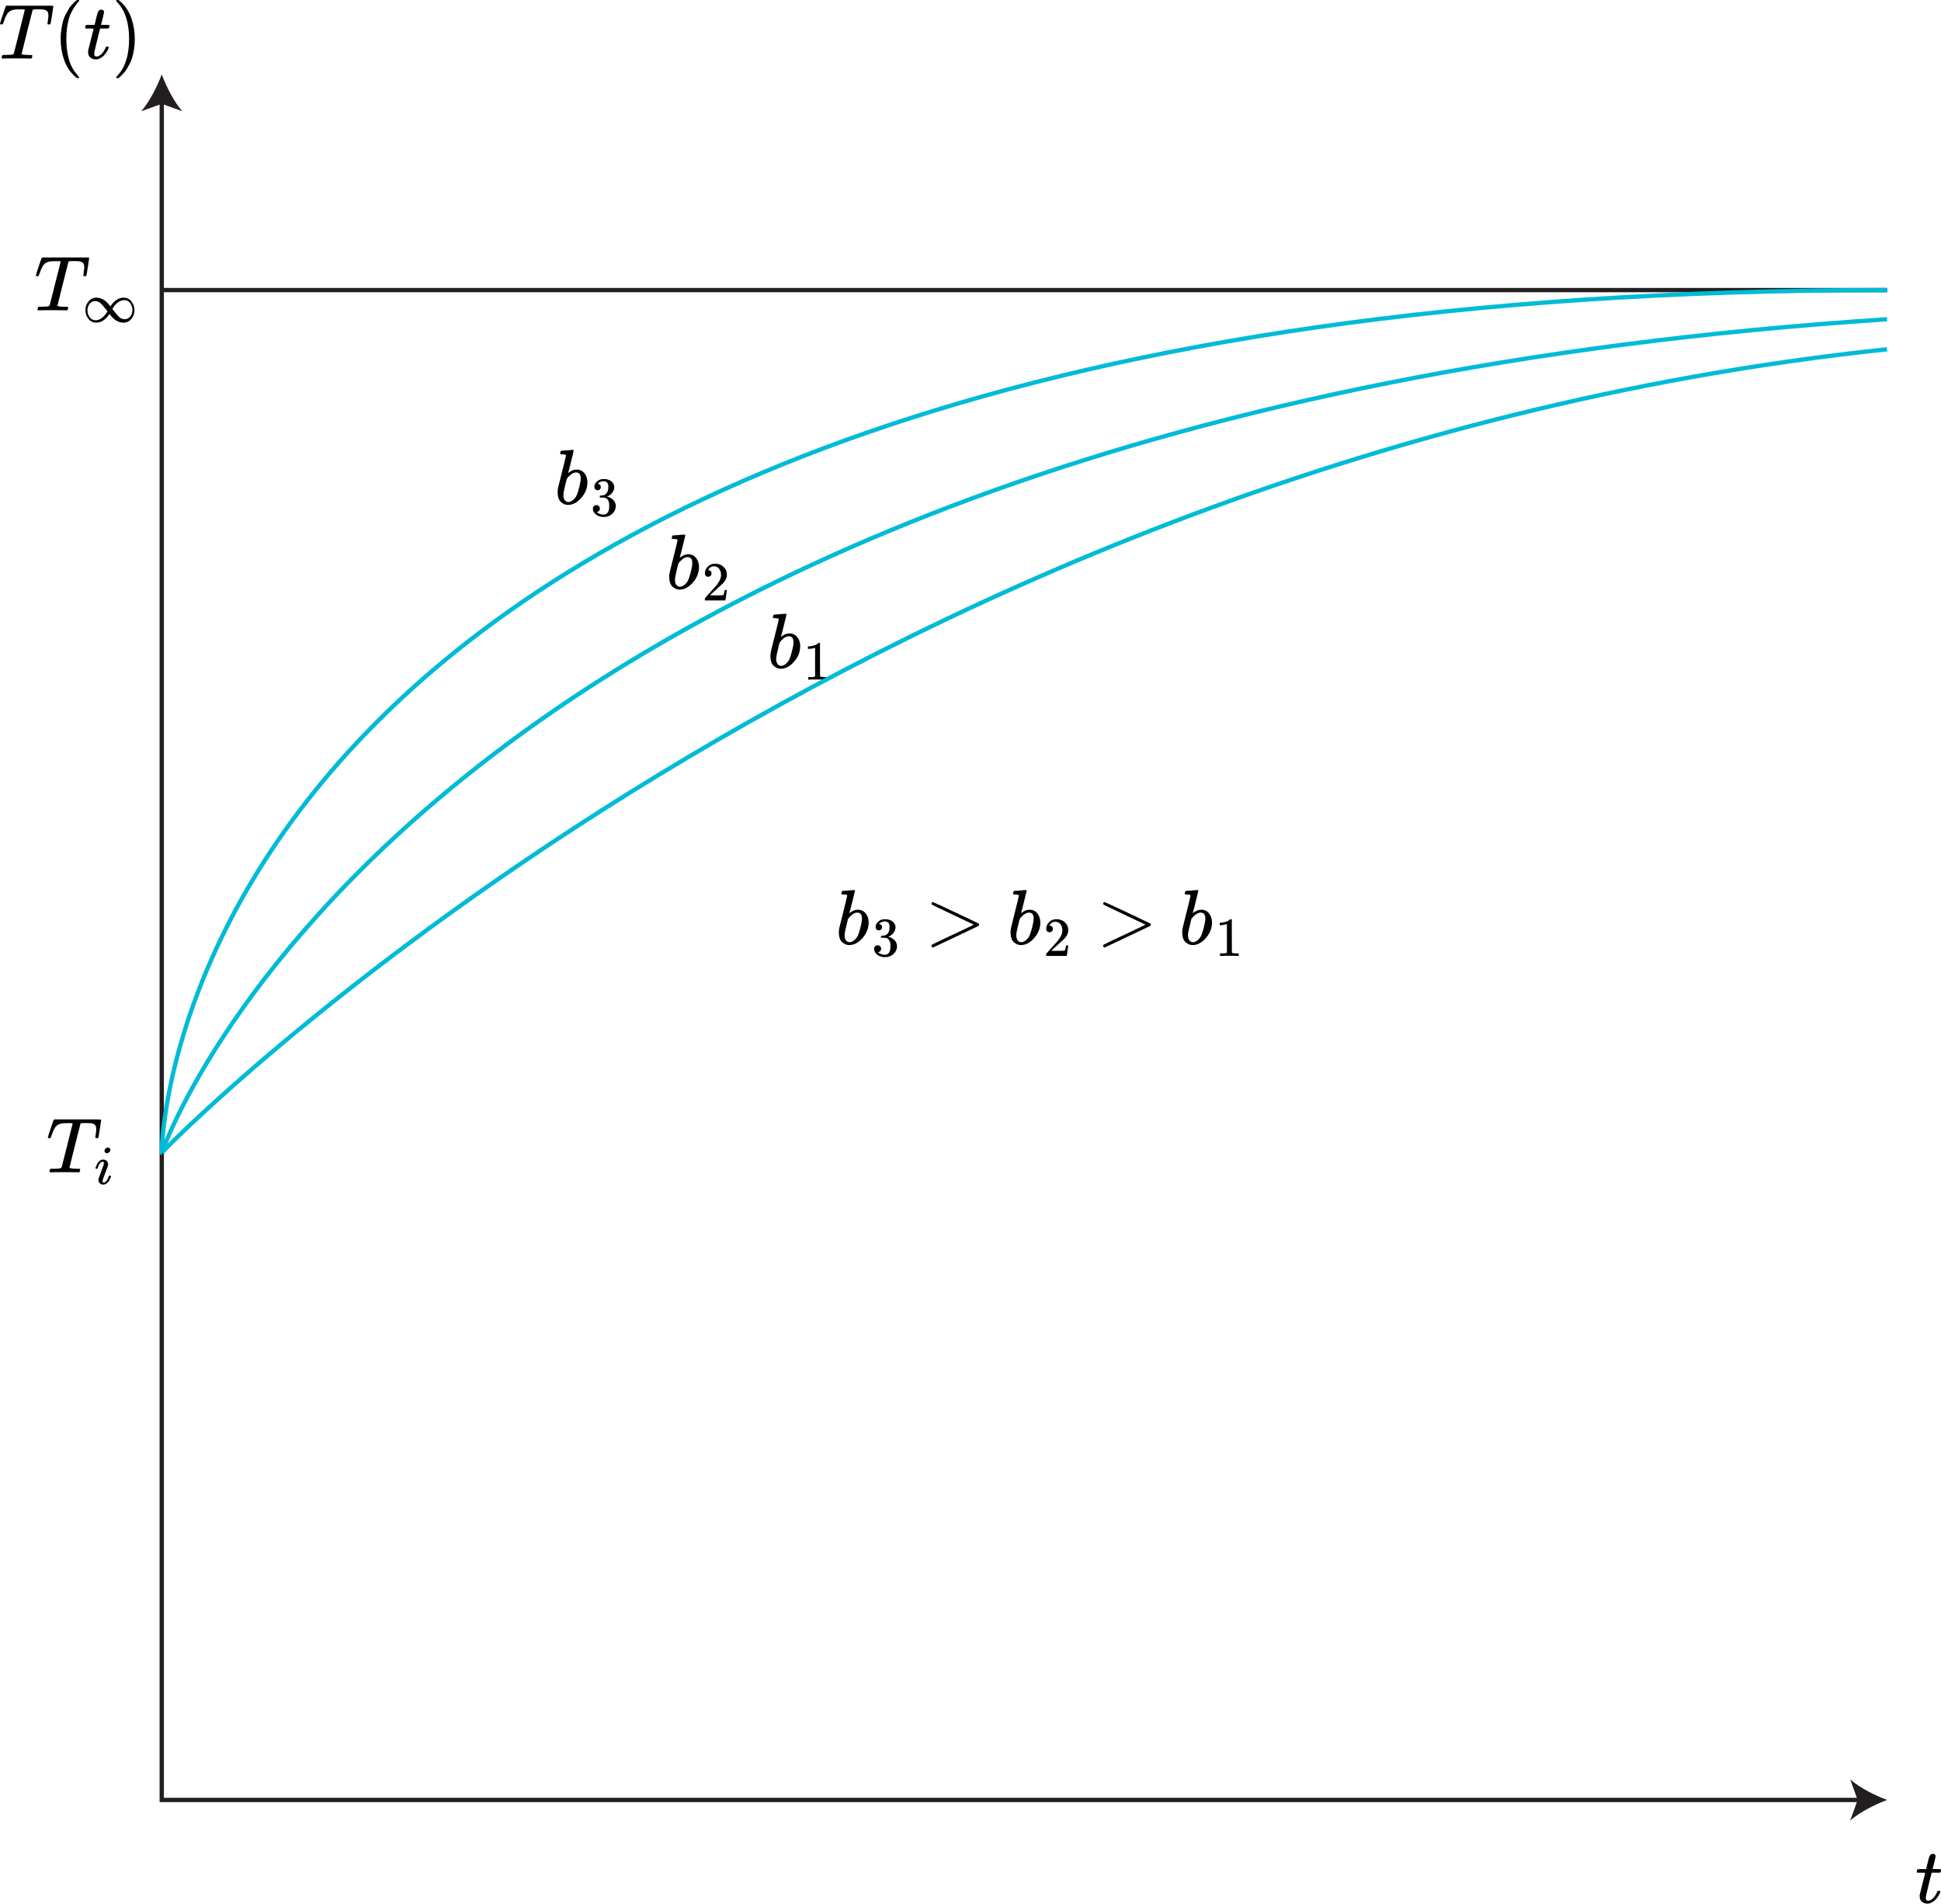
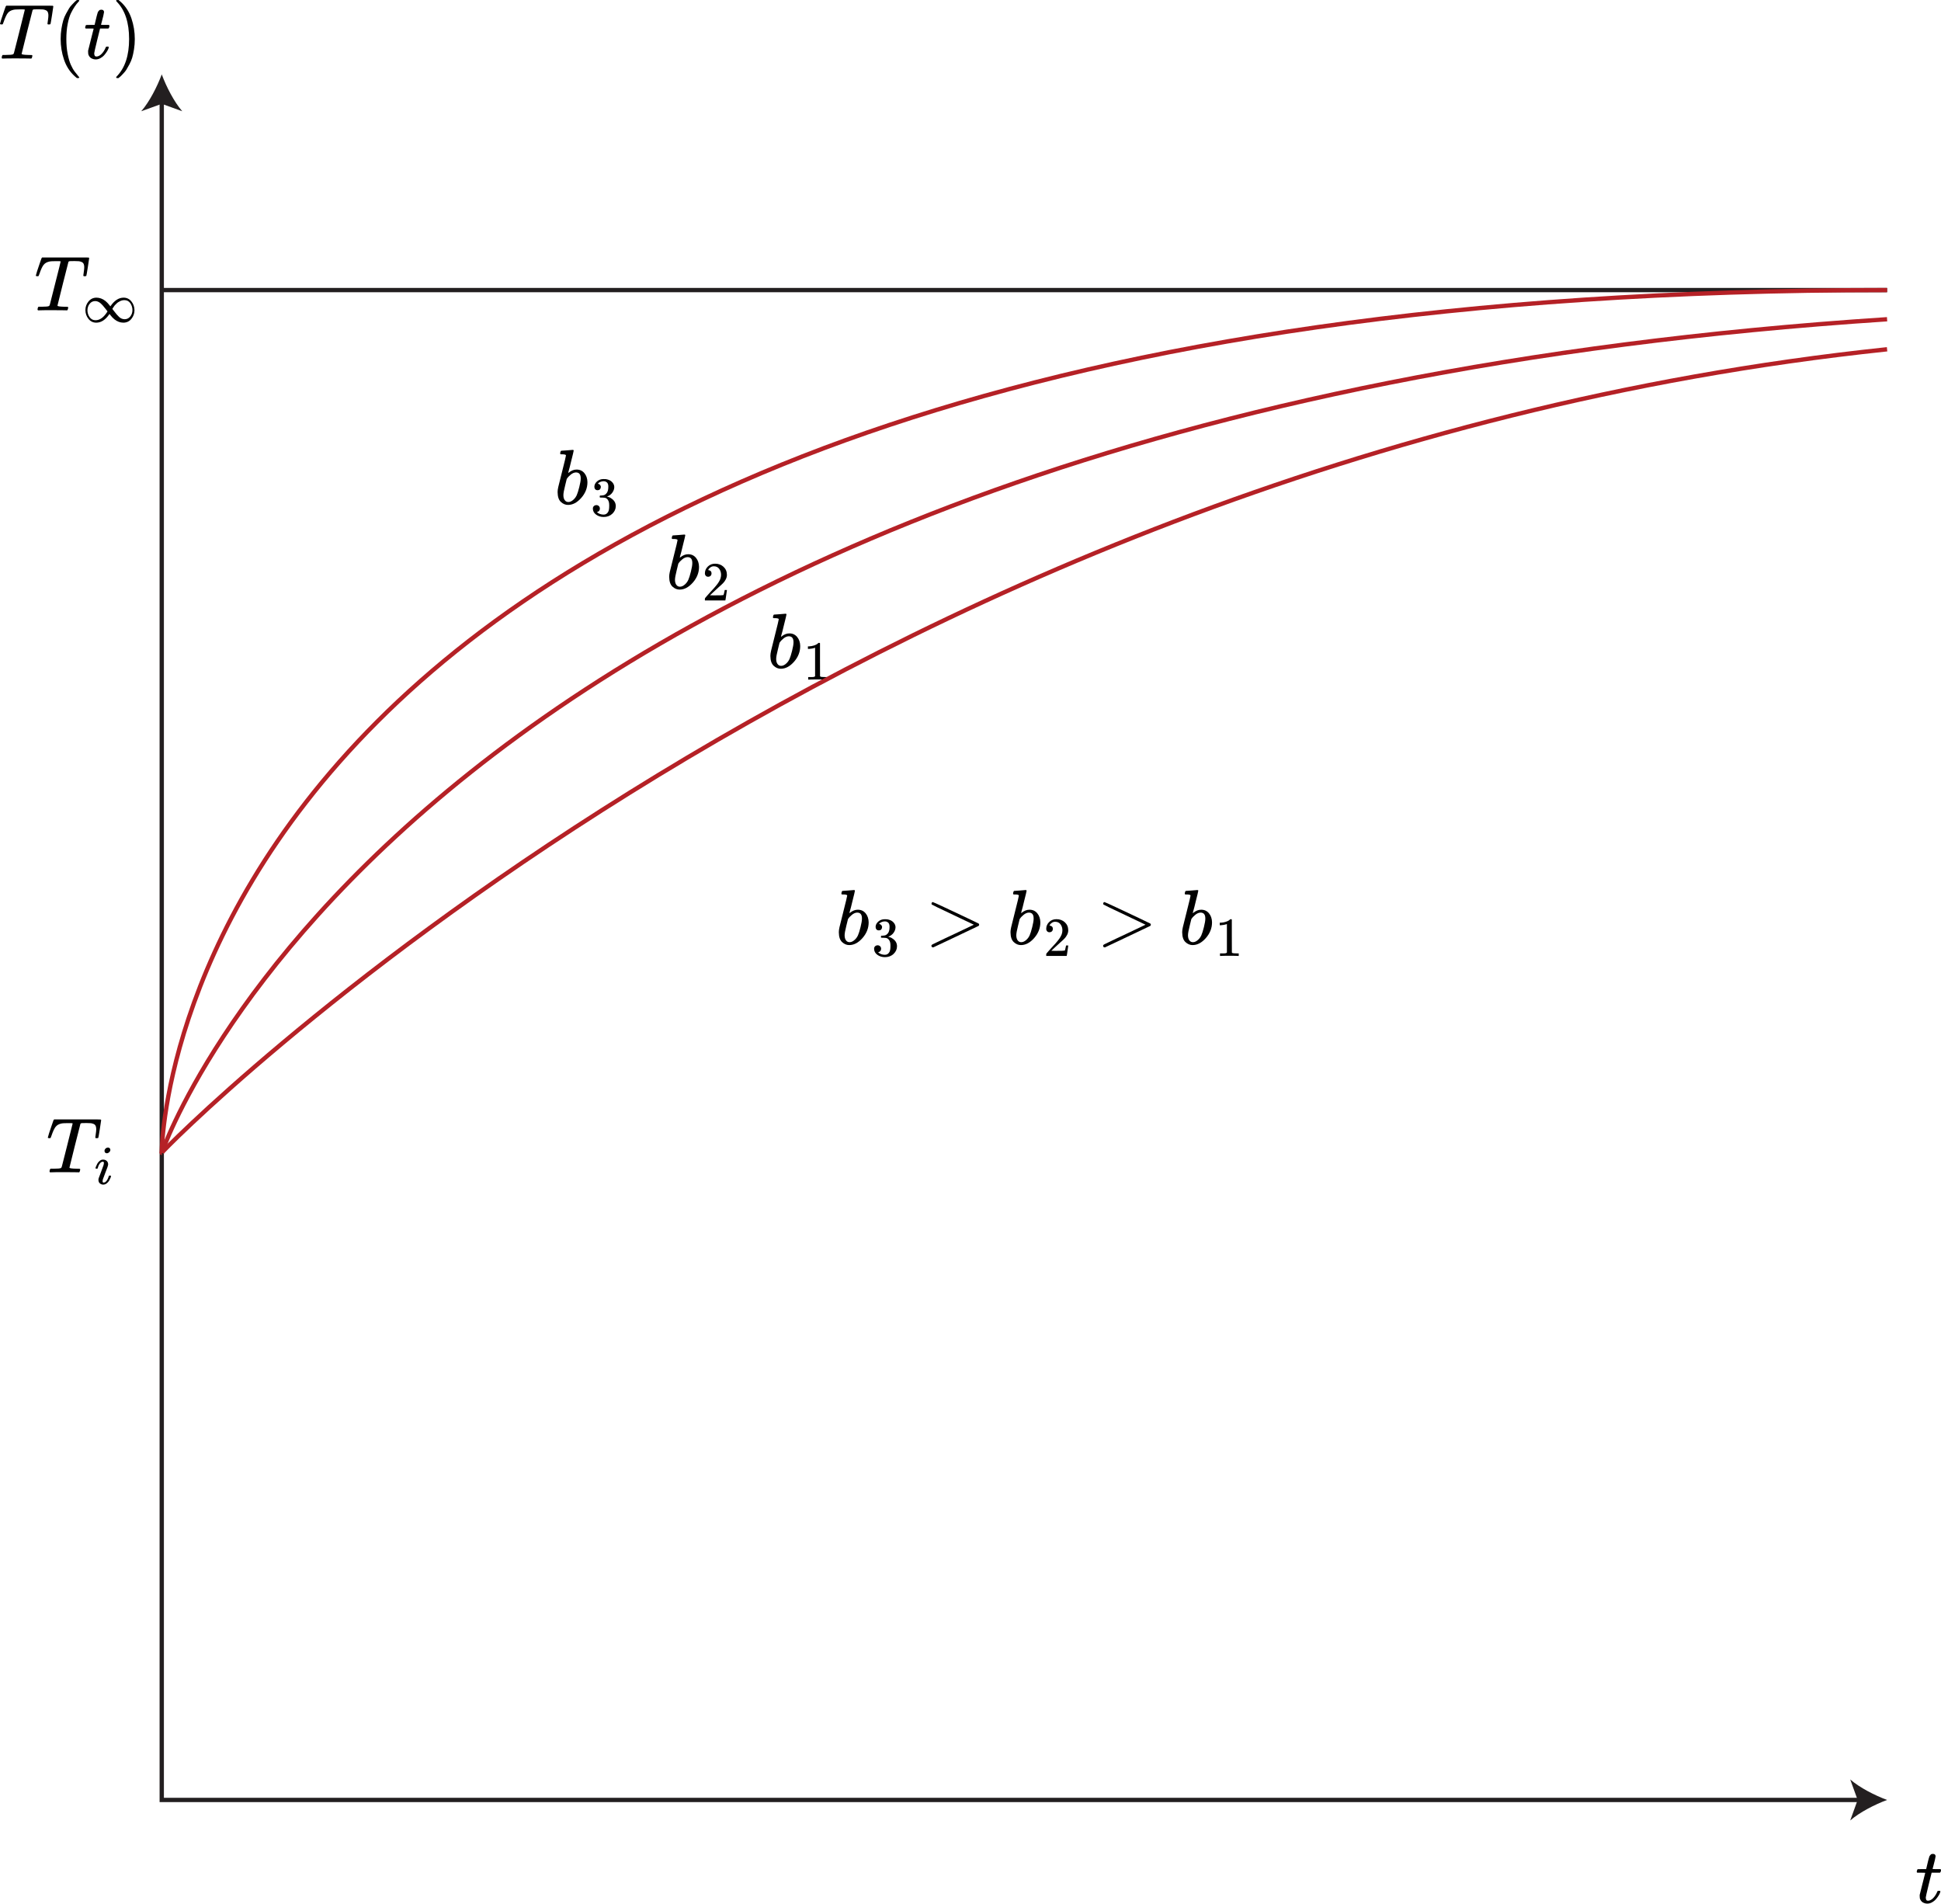
<svg xmlns="http://www.w3.org/2000/svg" viewBox="0 0 450 441.269">
  <defs>
    <style>
      .cls-1 {
        stroke: #231f20;
      }

      .cls-1, .cls-2 {
        fill: none;
        stroke-miterlimit: 10;
      }

      .cls-2 {
-         stroke: #00bbd6;
+         stroke: #b52126;
      }

      .cls-3 {
        fill: #231f20;
      }
    </style>
  </defs>
  <g id="x-y_axes" data-name="x-y axes">
    <g>
      <polyline class="cls-1" points="37.5 23.276 37.5 417.241 431.465 417.241" />
      <path class="cls-3" d="m37.5,17.241c-1.054,2.84-2.852,6.363-4.756,8.547l4.756-1.72,4.755,1.72c-1.904-2.184-3.702-5.708-4.755-8.547Z" />
      <path class="cls-3" d="m437.5,417.241c-2.84,1.054-6.363,2.852-8.547,4.756l1.72-4.756-1.72-4.755c2.184,1.904,5.708,3.702,8.547,4.755Z" />
    </g>
  </g>
  <g id="notation">
    <g>
      <path id="MJX-6-TEX-I-1D447" d="m.344,5.664c-.229,0-.344-.048-.344-.145,0-.06.097-.398.289-1.013.193-.615.398-1.224.615-1.828l.308-.887c.06-.217.139-.374.235-.47h10.098c.386,0,.615.006.688.018s.115.066.127.163c0,.072-.102.76-.308,2.063s-.32,1.96-.344,1.972c0,.084-.115.127-.344.127h-.217c-.036,0-.072-.03-.109-.09l-.036-.054c0-.072.036-.344.109-.814s.109-.838.109-1.104c0-.422-.078-.742-.235-.959s-.489-.368-.995-.452c-.06-.012-.41-.024-1.05-.036-.555,0-.905.006-1.05.018s-.253.06-.326.145c-.012.012-.44,1.695-1.285,5.049-.845,3.354-1.267,5.061-1.267,5.121,0,.145.531.229,1.592.253.386,0,.633.006.742.018s.163.066.163.163c0,.06-.018.145-.054.253-.048.217-.102.344-.163.38l-.036.018h-.127c-.06,0-.374-.006-.941-.018-.567-.012-1.381-.018-2.443-.018-1.556,0-2.546.012-2.968.036h-.271c-.072-.072-.109-.127-.109-.163s.012-.145.036-.326c.048-.157.109-.271.181-.344h.706c.965,0,1.538-.054,1.719-.163.012-.012.024-.018.036-.018.06-.036.121-.157.181-.362s.302-1.152.724-2.841c.205-.82.374-1.49.507-2.009.845-3.318,1.267-5.013,1.267-5.085,0-.06-.175-.09-.525-.09h-.561c-.808,0-1.339.036-1.592.109-.543.121-.965.368-1.267.742-.302.374-.627,1.074-.977,2.099-.084.265-.145.422-.181.47s-.121.072-.253.072h-.054Z" />
      <path id="MJX-6-TEX-N-28" d="m14.061,9.048c0-.832.06-1.623.181-2.371s.259-1.393.416-1.936c.157-.543.38-1.074.67-1.592s.519-.923.688-1.212.422-.603.76-.941c.338-.338.537-.543.597-.615s.211-.199.452-.38h.308c.169,0,.253.054.253.163,0,.036-.102.163-.308.38s-.452.537-.742.959-.585.941-.887,1.556-.555,1.448-.76,2.497-.308,2.214-.308,3.493.102,2.437.308,3.474c.205,1.038.452,1.876.742,2.515.289.639.585,1.158.887,1.556s.555.718.76.959.308.368.308.38c0,.109-.09.163-.271.163h-.289l-.507-.434c-1.134-1.025-1.96-2.304-2.479-3.836-.519-1.532-.778-3.125-.778-4.777Z" />
      <path id="MJX-6-TEX-I-1D461" d="m19.869,6.605c-.084-.084-.127-.145-.127-.181,0-.048.018-.145.054-.289s.066-.229.09-.253c.024-.06.078-.09.163-.09s.392-.006.923-.018h.959l.344-1.448c.036-.133.078-.308.127-.525s.09-.374.127-.47.072-.217.109-.362.084-.247.145-.308.121-.133.181-.217.145-.139.253-.163.217-.036.326-.036c.217.012.368.078.452.199.084.121.127.235.127.344,0,.084-.054.368-.163.851s-.229.959-.362,1.43l-.181.67c0,.024.302.036.905.036h.923c.084.084.127.151.127.199,0,.265-.078.476-.235.633h-1.936l-.651,2.624c-.47,1.93-.706,2.968-.706,3.112,0,.507.163.76.489.76.422,0,.832-.205,1.23-.615.398-.41.718-.917.959-1.52.024-.072.054-.115.09-.127s.127-.024.271-.036h.072c.181,0,.271.048.271.145,0,.036-.018.109-.054.217-.06.193-.169.422-.326.688s-.362.549-.615.851c-.253.302-.561.555-.923.76-.362.205-.73.308-1.104.308-.362,0-.706-.09-1.032-.271s-.561-.495-.706-.941c-.024-.097-.036-.259-.036-.489v-.326l.633-2.533c.422-1.701.639-2.558.651-2.57,0-.024-.308-.036-.923-.036h-.923Z" />
      <path id="MJX-6-TEX-N-29" d="m27.017.018l.072-.018h.398l.507.434c1.134,1.025,1.96,2.304,2.479,3.836.519,1.532.778,3.125.778,4.777,0,.82-.06,1.611-.181,2.371s-.259,1.405-.416,1.936c-.157.531-.38,1.062-.67,1.592-.289.531-.519.935-.688,1.212-.169.278-.416.585-.742.923s-.519.537-.579.597-.199.175-.416.344c-.036.036-.06.06-.072.072h-.416c-.036,0-.066-.018-.09-.054s-.042-.09-.054-.163c.012-.012.078-.09.199-.235,1.87-1.942,2.805-4.808,2.805-8.596s-.935-6.653-2.805-8.596c-.121-.145-.187-.223-.199-.235,0-.097.03-.163.09-.199Z" />
    </g>
    <path id="MJX-7-TEX-I-1D461" d="m444.498,434.103c-.085-.085-.127-.145-.127-.181,0-.048.018-.145.054-.29s.066-.229.09-.253c.024-.06.078-.09.163-.09s.392-.006.923-.018h.959l.344-1.448c.036-.133.078-.308.127-.525s.09-.374.127-.47.072-.217.109-.362.085-.247.145-.308.121-.133.181-.217.145-.139.253-.163.217-.036.326-.036c.217.012.368.078.452.199.085.121.127.235.127.344,0,.085-.054.368-.163.851s-.229.959-.362,1.43l-.181.67c0,.024.302.036.905.036h.923c.085.085.127.151.127.199,0,.265-.078.477-.235.633h-1.936l-.651,2.624c-.47,1.93-.706,2.968-.706,3.113,0,.507.163.76.489.76.422,0,.833-.205,1.231-.615.398-.41.718-.917.959-1.52.024-.072.054-.115.09-.127s.127-.024.272-.036h.072c.181,0,.272.048.272.145,0,.036-.018.109-.054.217-.06.193-.169.422-.326.688s-.362.549-.615.851c-.253.302-.561.555-.923.76-.362.205-.73.308-1.104.308-.362,0-.706-.09-1.032-.272s-.561-.495-.706-.941c-.024-.097-.036-.259-.036-.489v-.326l.633-2.534c.422-1.701.639-2.558.651-2.57,0-.024-.308-.036-.923-.036h-.923Z" />
    <g>
      <path id="MJX-10-TEX-I-1D447" d="m11.432,263.839c-.229,0-.344-.048-.344-.145,0-.06.097-.398.29-1.014.193-.615.398-1.225.615-1.828l.308-.887c.06-.217.139-.374.235-.471h10.099c.386,0,.615.006.688.018s.115.066.127.163c0,.072-.103.76-.308,2.063s-.32,1.961-.344,1.973c0,.085-.115.127-.344.127h-.217c-.036,0-.072-.03-.109-.09l-.036-.054c0-.072.036-.344.109-.814s.109-.839.109-1.104c0-.422-.078-.742-.235-.959s-.489-.368-.995-.453c-.06-.012-.41-.024-1.05-.036-.555,0-.905.006-1.05.018s-.253.06-.326.145c-.012.012-.44,1.695-1.285,5.05-.845,3.354-1.267,5.062-1.267,5.122,0,.145.531.229,1.593.253.386,0,.633.006.742.018s.163.066.163.163c0,.06-.018.145-.054.253-.048.217-.103.344-.163.38l-.036.018h-.127c-.06,0-.374-.006-.941-.018-.567-.012-1.381-.018-2.443-.018-1.556,0-2.546.012-2.968.036h-.272c-.072-.072-.109-.127-.109-.163s.012-.145.036-.326c.048-.157.109-.272.181-.344h.706c.965,0,1.538-.054,1.719-.163.012-.012.024-.018.036-.018.06-.036.121-.157.181-.362s.302-1.152.724-2.841c.205-.821.374-1.49.507-2.009.845-3.318,1.267-5.013,1.267-5.086,0-.06-.175-.09-.525-.09h-.561c-.808,0-1.339.036-1.593.109-.543.121-.965.368-1.267.742-.302.374-.627,1.074-.977,2.099-.085.265-.145.422-.181.471s-.121.072-.253.072h-.054Z" />
      <path id="MJX-10-TEX-I-1D456" d="m24.23,266.785c0-.205.081-.384.243-.537s.35-.235.563-.243c.154,0,.281.051.384.154s.158.23.166.384c0,.196-.085.375-.256.537s-.358.247-.563.256c-.128,0-.247-.043-.358-.128s-.171-.226-.179-.422Zm-2.086,4.005c0-.068.038-.201.115-.397s.179-.414.307-.653.316-.456.563-.653.503-.29.768-.281c.333,0,.61.098.832.294s.337.461.345.793c0,.145-.06.384-.179.717s-.29.78-.512,1.344-.401,1.045-.537,1.446c-.043.188-.064.324-.064.409,0,.213.072.32.217.32.077,0,.158-.013.243-.038s.183-.085.294-.179.226-.243.345-.448.226-.456.32-.755c.026-.102.047-.162.064-.179s.09-.026.217-.026c.171,0,.256.043.256.128,0,.068-.038.201-.115.397s-.183.414-.32.653c-.137.239-.328.452-.576.64-.247.188-.512.281-.793.281-.273,0-.525-.09-.755-.269s-.35-.452-.358-.819c0-.145.021-.281.064-.409s.226-.614.55-1.459c.324-.862.512-1.378.563-1.548s.081-.337.09-.499c0-.205-.072-.307-.217-.307h-.026c-.256,0-.49.141-.704.422s-.375.64-.486,1.075c-.009.009-.017.021-.026.038s-.013.03-.013.038-.009.017-.026.026-.03.013-.038.013h-.333c-.051-.051-.077-.09-.077-.115Z" />
    </g>
    <g>
      <path id="MJX-12-TEX-I-1D447" d="m8.652,64.03c-.229,0-.344-.048-.344-.145,0-.06.097-.398.29-1.014.193-.615.398-1.225.615-1.828l.308-.887c.06-.217.139-.374.235-.471h10.1c.386,0,.615.006.688.018s.115.066.127.163c0,.072-.103.76-.308,2.063s-.32,1.961-.344,1.973c0,.085-.115.127-.344.127h-.217c-.036,0-.072-.03-.109-.09l-.036-.054c0-.072.036-.344.109-.815s.109-.839.109-1.104c0-.422-.078-.742-.235-.959s-.489-.368-.996-.453c-.06-.012-.41-.024-1.05-.036-.555,0-.905.006-1.05.018s-.253.06-.326.145c-.012.012-.44,1.695-1.285,5.05-.845,3.355-1.267,5.062-1.267,5.122,0,.145.531.229,1.593.253.386,0,.633.006.742.018s.163.066.163.163c0,.06-.018.145-.054.253-.048.217-.103.344-.163.38l-.036.018h-.127c-.06,0-.374-.006-.941-.018-.567-.012-1.382-.018-2.444-.018-1.557,0-2.546.012-2.969.036h-.272c-.072-.072-.109-.127-.109-.163s.012-.145.036-.326c.048-.157.109-.272.181-.344h.706c.965,0,1.538-.054,1.72-.163.012-.012.024-.018.036-.018.06-.036.121-.157.181-.362s.302-1.152.724-2.842c.205-.821.374-1.49.507-2.009.845-3.318,1.267-5.014,1.267-5.086,0-.06-.175-.09-.525-.09h-.561c-.808,0-1.339.036-1.593.109-.543.121-.965.368-1.267.742-.302.374-.627,1.074-.977,2.1-.085.266-.145.422-.181.471s-.121.072-.253.072h-.054Z" />
      <path id="MJX-12-TEX-N-221E" d="m19.8,71.878c0-.751.239-1.416.717-1.996.478-.58,1.088-.875,1.83-.883.751,0,1.455.26,2.111.781.324.265.64.597.947.998l.179.243.09-.128c.887-1.263,1.881-1.894,2.982-1.894.734,0,1.335.29,1.804.87s.708,1.263.717,2.047c0,.734-.235,1.395-.704,1.984s-1.092.887-1.868.896c-.734,0-1.429-.26-2.086-.781-.324-.265-.64-.597-.947-.998l-.179-.243-.09.128c-.887,1.263-1.881,1.894-2.982,1.894-.734,0-1.335-.29-1.804-.87-.469-.58-.708-1.263-.717-2.047Zm10.903,0c0-.58-.162-1.109-.486-1.587s-.785-.717-1.382-.717c-.179,0-.354.021-.525.064s-.333.102-.486.179-.299.158-.435.243-.26.188-.371.307-.218.226-.32.32-.188.201-.256.32-.132.213-.192.281-.107.141-.141.218l-.064.102.397.512c.265.341.469.597.614.768.145.171.324.358.537.563s.427.345.64.422.431.119.653.128c.529,0,.964-.209,1.305-.627.341-.418.512-.917.512-1.497Zm-10.43.038c0,.589.166,1.122.499,1.6.333.478.793.717,1.382.717,1.007,0,1.932-.682,2.777-2.047l-.397-.512c-.52-.674-.909-1.118-1.165-1.331-.418-.367-.849-.55-1.292-.55-.529,0-.96.209-1.292.627s-.503.917-.512,1.497Z" />
    </g>
    <g>
      <path id="MJX-13-TEX-I-1D44F" d="m129.874,105.135c0-.121.024-.259.072-.416s.121-.235.217-.235c.012,0,.446-.03,1.303-.09.857-.06,1.297-.097,1.321-.109.145,0,.217.054.217.163s-.205.971-.615,2.588c-.097.41-.199.832-.308,1.267s-.199.76-.271.977l-.072.344c0,.036.036.018.109-.054.591-.483,1.2-.724,1.828-.724.748,0,1.351.278,1.81.832s.694,1.255.706,2.099c0,1.339-.476,2.552-1.43,3.637s-1.978,1.629-3.076,1.629c-.603,0-1.152-.229-1.647-.688-.495-.458-.748-1.2-.76-2.226v-.163c0-.253.048-.603.145-1.05s.392-1.635.887-3.565c.603-2.377.905-3.637.905-3.782s-.229-.229-.688-.253h-.47c-.036,0-.078-.018-.127-.054s-.066-.078-.054-.127Zm4.759,5.827v-.109c0-.893-.368-1.339-1.104-1.339-.205,0-.416.048-.633.145s-.416.223-.597.38-.338.302-.47.434-.241.265-.326.398l-.109.145-.38,1.556c-.265,1.038-.398,1.773-.398,2.208,0,.579.145,1.013.434,1.303.193.193.434.289.724.289.398,0,.802-.193,1.212-.579.302-.278.543-.615.724-1.013s.38-1.032.597-1.9.326-1.508.326-1.918Z" />
      <path id="MJX-13-TEX-N-33" d="m138.538,113.633c-.23,0-.409-.072-.537-.217s-.196-.333-.205-.563c0-.469.205-.887.614-1.254s.904-.55,1.484-.55c.298,0,.486.004.563.013.631.102,1.113.328,1.446.678s.503.729.512,1.139c0,.444-.145.874-.435,1.292s-.691.721-1.203.908l-.038.026c0,.009.038.021.115.038s.2.055.371.115.333.149.486.269c.699.452,1.049,1.049,1.049,1.791,0,.674-.264,1.262-.793,1.766-.529.503-1.198.755-2.009.755-.682,0-1.271-.183-1.766-.55-.495-.367-.742-.832-.742-1.395,0-.239.077-.431.23-.576s.345-.222.576-.23c.239,0,.435.077.589.23s.23.345.23.576c0,.094-.013.179-.038.256s-.055.145-.09.205-.081.111-.141.153-.111.077-.153.102-.085.043-.128.051c-.043.009-.077.021-.102.038l-.051.013c.435.384.964.576,1.587.576.469,0,.823-.226,1.062-.678.145-.281.217-.712.217-1.292v-.256c0-.81-.273-1.352-.819-1.625-.128-.051-.388-.081-.78-.09l-.537-.013-.038-.026c-.017-.026-.026-.094-.026-.205,0-.153.034-.23.102-.23.239,0,.486-.021.742-.064.29-.043.554-.222.793-.537s.358-.793.358-1.433v-.102c0-.486-.149-.823-.448-1.011-.188-.119-.388-.179-.601-.179-.273,0-.525.047-.755.141s-.392.192-.486.294-.141.153-.141.153h.038c.026.009.06.017.102.026s.085.03.128.064.094.064.153.09.102.072.128.141.06.132.102.192.055.145.038.256c0,.188-.06.354-.179.499s-.311.222-.576.23Z" />
    </g>
    <g>
      <path id="MJX-14-TEX-I-1D44F" d="m155.744,124.764c0-.121.024-.259.072-.416s.121-.235.217-.235c.012,0,.446-.03,1.303-.09.857-.06,1.297-.097,1.321-.109.145,0,.217.054.217.163s-.205.971-.615,2.588c-.097.41-.199.832-.308,1.267s-.199.76-.271.977l-.072.344c0,.036.036.018.109-.054.591-.483,1.2-.724,1.828-.724.748,0,1.351.278,1.81.832s.694,1.255.706,2.099c0,1.339-.476,2.552-1.43,3.637s-1.978,1.629-3.076,1.629c-.603,0-1.152-.229-1.647-.688-.495-.458-.748-1.2-.76-2.226v-.163c0-.253.048-.603.145-1.05s.392-1.635.887-3.565c.603-2.377.905-3.637.905-3.782s-.229-.229-.688-.253h-.47c-.036,0-.078-.018-.127-.054s-.066-.078-.054-.127Zm4.759,5.827v-.109c0-.893-.368-1.339-1.104-1.339-.205,0-.416.048-.633.145s-.416.223-.597.38-.338.302-.47.434-.241.265-.326.398l-.109.145-.38,1.556c-.265,1.038-.398,1.773-.398,2.208,0,.579.145,1.013.434,1.303.193.193.434.289.724.289.398,0,.802-.193,1.212-.579.302-.278.543-.615.724-1.013s.38-1.032.597-1.9.326-1.508.326-1.918Z" />
      <path id="MJX-14-TEX-N-32" d="m164.178,133.698c-.23,0-.414-.077-.55-.23-.137-.153-.205-.341-.205-.563,0-.606.226-1.13.678-1.574.452-.444,1.015-.665,1.689-.665.776,0,1.424.239,1.945.717s.785,1.096.793,1.855c0,.367-.085.717-.256,1.049s-.375.623-.614.87-.58.563-1.024.947c-.307.264-.734.657-1.279,1.177l-.755.717.972.013c1.339,0,2.051-.021,2.137-.064.06-.017.162-.397.307-1.139v-.038h.512v.038c-.009.026-.064.414-.166,1.164-.102.751-.166,1.143-.192,1.177v.038h-4.747v-.397c0-.06.026-.124.077-.192s.179-.217.384-.448c.247-.273.461-.512.64-.717.077-.085.222-.243.435-.473s.358-.388.435-.473.2-.226.371-.422c.171-.196.29-.341.358-.435.068-.094.166-.222.294-.384s.217-.298.269-.409.115-.235.192-.371.132-.273.166-.409.064-.264.09-.384.038-.26.038-.422c0-.537-.145-1.002-.435-1.395s-.704-.589-1.241-.589c-.281,0-.529.072-.742.217s-.362.286-.448.422-.128.217-.128.243c0,.009.021.013.064.013.153,0,.311.06.473.179s.243.316.243.589c0,.213-.068.392-.205.537s-.328.222-.576.23Z" />
    </g>
    <g>
      <path id="MJX-15-TEX-I-1D44F" d="m179.205,143.114c0-.121.024-.259.072-.416s.121-.235.217-.235c.012,0,.446-.03,1.303-.09.857-.06,1.297-.097,1.321-.109.145,0,.217.054.217.163s-.205.971-.615,2.588c-.097.41-.199.832-.308,1.267s-.199.76-.271.977l-.072.344c0,.036.036.018.109-.054.591-.483,1.2-.724,1.828-.724.748,0,1.351.278,1.81.832s.694,1.255.706,2.099c0,1.339-.476,2.552-1.43,3.637s-1.978,1.629-3.076,1.629c-.603,0-1.152-.229-1.647-.688-.495-.458-.748-1.2-.76-2.226v-.163c0-.253.048-.603.145-1.05s.392-1.635.887-3.565c.603-2.377.905-3.637.905-3.782s-.229-.229-.688-.253h-.47c-.036,0-.078-.018-.127-.054s-.066-.078-.054-.127Zm4.759,5.827v-.109c0-.893-.368-1.339-1.104-1.339-.205,0-.416.048-.633.145s-.416.223-.597.38-.338.302-.47.434-.241.265-.326.398l-.109.145-.38,1.556c-.265,1.038-.398,1.773-.398,2.208,0,.579.145,1.013.434,1.303.193.193.434.289.724.289.398,0,.802-.193,1.212-.579.302-.278.543-.615.724-1.013s.38-1.032.597-1.9.326-1.508.326-1.918Z" />
      <path id="MJX-15-TEX-N-31" d="m188.97,150.142l-.166.064c-.119.043-.29.085-.512.128s-.469.072-.742.09h-.243v-.589h.243c.401-.017.772-.081,1.113-.192s.58-.213.717-.307.256-.188.358-.281c.017-.026.068-.038.153-.038.077,0,.149.026.217.077v3.825l.013,3.838c.06.06.111.098.153.115s.145.034.307.051.426.026.793.026h.333v.589h-.141c-.179-.026-.857-.038-2.034-.038-1.16,0-1.829.013-2.009.038h-.153v-.589h.819c.137,0,.243-.004.32-.013s.145-.021.205-.038.094-.026.102-.026.034-.021.077-.064.068-.06.077-.051v-6.614Z" />
    </g>
  </g>
  <g id="line">
    <path class="cls-1" d="m437.5,67.241H37.5" />
  </g>
  <g id="line-2" data-name="line">
    <path class="cls-2" d="m37.5,267.241s0-200,400-200" />
    <g>
      <g>
        <path id="MJX-19-TEX-I-1D44F" d="m195.074,207.166c0-.121.024-.259.072-.416s.121-.235.217-.235c.012,0,.447-.03,1.303-.09.857-.06,1.297-.097,1.321-.109.145,0,.217.054.217.163s-.205.971-.615,2.588c-.097.41-.199.833-.308,1.267s-.199.76-.272.977l-.072.344c0,.036.036.018.109-.054.591-.483,1.201-.724,1.828-.724.748,0,1.351.278,1.81.833s.694,1.255.706,2.099c0,1.339-.477,2.552-1.43,3.638s-1.979,1.629-3.077,1.629c-.603,0-1.152-.229-1.647-.688-.495-.459-.748-1.201-.76-2.226v-.163c0-.253.048-.603.145-1.05s.392-1.635.887-3.566c.603-2.377.905-3.638.905-3.783s-.229-.229-.688-.253h-.471c-.036,0-.078-.018-.127-.054s-.066-.078-.054-.127Zm4.76,5.828v-.109c0-.893-.368-1.339-1.104-1.339-.205,0-.416.048-.633.145s-.416.223-.597.38-.338.302-.471.434-.241.266-.326.398l-.109.145-.38,1.557c-.266,1.038-.398,1.774-.398,2.208,0,.579.145,1.014.434,1.303.193.193.434.29.724.29.398,0,.802-.193,1.213-.579.302-.278.543-.615.724-1.014s.38-1.032.597-1.9.326-1.508.326-1.919Z" />
        <path id="MJX-19-TEX-N-33" d="m203.74,215.667c-.23,0-.409-.072-.537-.217s-.196-.333-.205-.563c0-.469.205-.887.614-1.254s.904-.55,1.484-.55c.299,0,.486.004.563.013.631.102,1.113.328,1.446.678s.503.729.512,1.139c0,.444-.145.874-.435,1.292s-.691.721-1.203.908l-.038.026c0,.009.038.021.115.038s.201.056.371.115.333.149.486.269c.7.452,1.049,1.049,1.049,1.792,0,.674-.265,1.263-.793,1.766-.529.503-1.199.755-2.009.755-.682,0-1.271-.183-1.766-.55-.495-.367-.742-.832-.742-1.395,0-.239.077-.431.23-.576s.345-.222.576-.23c.239,0,.435.077.589.23s.23.345.23.576c0,.094-.013.179-.038.256s-.056.145-.09.205-.081.111-.141.154-.111.077-.154.102-.085.043-.128.051c-.043.009-.077.021-.102.038l-.051.013c.435.384.964.576,1.587.576.469,0,.823-.226,1.062-.678.145-.281.217-.712.217-1.292v-.256c0-.81-.273-1.352-.819-1.625-.128-.051-.388-.081-.781-.09l-.537-.013-.038-.026c-.017-.026-.026-.094-.026-.205,0-.154.034-.23.102-.23.239,0,.486-.021.742-.064.29-.043.554-.222.793-.537s.358-.793.358-1.433v-.102c0-.486-.149-.823-.448-1.011-.188-.119-.388-.179-.601-.179-.273,0-.525.047-.755.141s-.392.192-.486.294-.141.154-.141.154h.038c.026.009.06.017.102.026s.085.03.128.064.094.064.154.09.102.072.128.141.06.132.102.192.056.145.038.256c0,.188-.06.354-.179.499s-.311.222-.576.23Z" />
      </g>
      <path id="MJX-19-TEX-N-3E" d="m215.966,209.465c0-.097.024-.175.072-.235s.097-.097.145-.109l.054-.018c.085,0,1.014.416,2.787,1.249s3.529,1.659,5.267,2.48l2.588,1.249c.085.06.127.151.127.272s-.042.211-.127.272c-.024.024-1.786.863-5.285,2.516l-5.213,2.462h-.109c-.217-.024-.326-.145-.326-.362v-.054c-.012-.085.078-.181.272-.29.229-.121,1.134-.555,2.715-1.303.941-.447,1.726-.815,2.353-1.104l4.489-2.136-4.489-2.136c-3.475-1.641-5.237-2.492-5.285-2.552-.024-.048-.036-.115-.036-.199Z" />
      <g>
        <path id="MJX-19-TEX-I-1D44F-2" data-name="MJX-19-TEX-I-1D44F" d="m234.876,207.166c0-.121.024-.259.072-.416s.121-.235.217-.235c.012,0,.447-.03,1.303-.09.857-.06,1.297-.097,1.321-.109.145,0,.217.054.217.163s-.205.971-.615,2.588c-.097.41-.199.833-.308,1.267s-.199.76-.272.977l-.072.344c0,.036.036.018.109-.054.591-.483,1.201-.724,1.828-.724.748,0,1.351.278,1.81.833s.694,1.255.706,2.099c0,1.339-.477,2.552-1.43,3.638s-1.979,1.629-3.077,1.629c-.603,0-1.152-.229-1.647-.688-.495-.459-.748-1.201-.76-2.226v-.163c0-.253.048-.603.145-1.05s.392-1.635.887-3.566c.603-2.377.905-3.638.905-3.783s-.229-.229-.688-.253h-.471c-.036,0-.078-.018-.127-.054s-.066-.078-.054-.127Zm4.76,5.828v-.109c0-.893-.368-1.339-1.104-1.339-.205,0-.416.048-.633.145s-.416.223-.597.38-.338.302-.471.434-.241.266-.326.398l-.109.145-.38,1.557c-.266,1.038-.398,1.774-.398,2.208,0,.579.145,1.014.434,1.303.193.193.434.29.724.29.398,0,.802-.193,1.213-.579.302-.278.543-.615.724-1.014s.38-1.032.597-1.9.326-1.508.326-1.919Z" />
        <path id="MJX-19-TEX-N-32" d="m243.312,216.102c-.23,0-.414-.077-.55-.23-.137-.154-.205-.341-.205-.563,0-.606.226-1.13.678-1.574.452-.444,1.015-.665,1.689-.665.776,0,1.425.239,1.945.717s.785,1.096.793,1.855c0,.367-.085.717-.256,1.049s-.375.623-.614.87-.58.563-1.024.947c-.307.265-.734.657-1.28,1.177l-.755.717.973.013c1.339,0,2.052-.021,2.137-.064.06-.017.162-.397.307-1.139v-.038h.512v.038c-.009.026-.064.414-.166,1.165-.102.751-.166,1.143-.192,1.177v.038h-4.747v-.397c0-.06.026-.124.077-.192s.179-.217.384-.448c.247-.273.461-.512.64-.717.077-.085.222-.243.435-.473s.358-.388.435-.473.201-.226.371-.422c.171-.196.29-.341.358-.435.068-.094.166-.222.294-.384s.217-.299.269-.409.115-.235.192-.371.132-.273.166-.409.064-.265.09-.384.038-.26.038-.422c0-.537-.145-1.002-.435-1.395s-.704-.589-1.241-.589c-.281,0-.529.072-.742.217s-.363.286-.448.422-.128.217-.128.243c0,.009.021.013.064.013.154,0,.311.06.473.179s.243.316.243.589c0,.213-.068.392-.205.537s-.328.222-.576.23Z" />
      </g>
      <path id="MJX-19-TEX-N-3E-2" data-name="MJX-19-TEX-N-3E" d="m255.769,209.465c0-.097.024-.175.072-.235s.097-.097.145-.109l.054-.018c.085,0,1.014.416,2.787,1.249s3.529,1.659,5.267,2.48l2.588,1.249c.085.06.127.151.127.272s-.042.211-.127.272c-.024.024-1.786.863-5.285,2.516l-5.213,2.462h-.109c-.217-.024-.326-.145-.326-.362v-.054c-.012-.085.078-.181.272-.29.229-.121,1.134-.555,2.715-1.303.941-.447,1.726-.815,2.353-1.104l4.489-2.136-4.489-2.136c-3.475-1.641-5.237-2.492-5.285-2.552-.024-.048-.036-.115-.036-.199Z" />
      <g>
        <path id="MJX-19-TEX-I-1D44F-3" data-name="MJX-19-TEX-I-1D44F" d="m274.679,207.166c0-.121.024-.259.072-.416s.121-.235.217-.235c.012,0,.447-.03,1.303-.09.857-.06,1.297-.097,1.321-.109.145,0,.217.054.217.163s-.205.971-.615,2.588c-.097.41-.199.833-.308,1.267s-.199.76-.272.977l-.072.344c0,.036.036.018.109-.054.591-.483,1.201-.724,1.828-.724.748,0,1.351.278,1.81.833s.694,1.255.706,2.099c0,1.339-.477,2.552-1.43,3.638s-1.979,1.629-3.077,1.629c-.603,0-1.152-.229-1.647-.688-.495-.459-.748-1.201-.76-2.226v-.163c0-.253.048-.603.145-1.05s.392-1.635.887-3.566c.603-2.377.905-3.638.905-3.783s-.229-.229-.688-.253h-.471c-.036,0-.078-.018-.127-.054s-.066-.078-.054-.127Zm4.76,5.828v-.109c0-.893-.368-1.339-1.104-1.339-.205,0-.416.048-.633.145s-.416.223-.597.38-.338.302-.471.434-.241.266-.326.398l-.109.145-.38,1.557c-.266,1.038-.398,1.774-.398,2.208,0,.579.145,1.014.434,1.303.193.193.434.29.724.29.398,0,.802-.193,1.213-.579.302-.278.543-.615.724-1.014s.38-1.032.597-1.9.326-1.508.326-1.919Z" />
        <path id="MJX-19-TEX-N-31" d="m284.445,214.195l-.166.064c-.119.043-.29.085-.512.128s-.469.072-.742.09h-.243v-.589h.243c.401-.017.772-.081,1.113-.192s.58-.213.717-.307.256-.188.358-.281c.017-.026.068-.038.154-.038.077,0,.149.026.217.077v3.826l.013,3.839c.06.06.111.098.154.115s.145.034.307.051.426.026.793.026h.333v.589h-.141c-.179-.026-.857-.038-2.035-.038-1.16,0-1.83.013-2.009.038h-.154v-.589h.819c.137,0,.243-.004.32-.013s.145-.021.205-.038.094-.026.102-.026.034-.021.077-.064.068-.06.077-.051v-6.616Z" />
      </g>
    </g>
  </g>
  <g id="line-3" data-name="line">
    <path class="cls-2" d="m37.5,267.241S95.04,96.425,437.5,74.003" />
  </g>
  <g id="line-4" data-name="line">
    <path class="cls-2" d="m37.5,267.241c-.572.1,156.485-160.612,400-186.276" />
  </g>
</svg>
